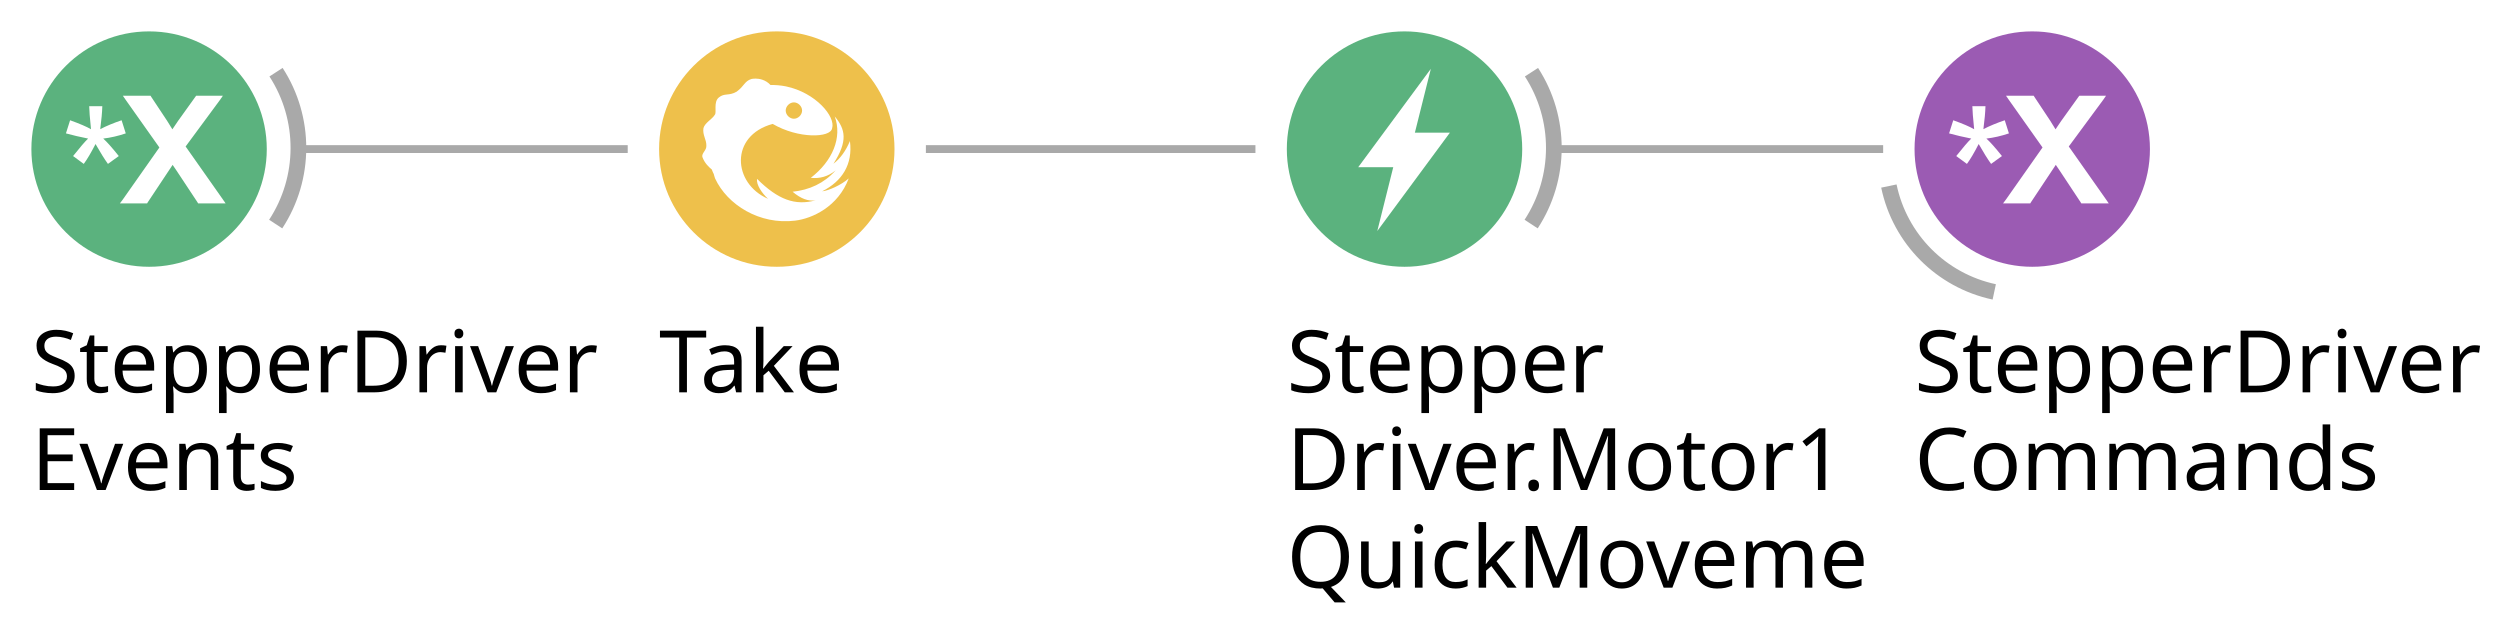
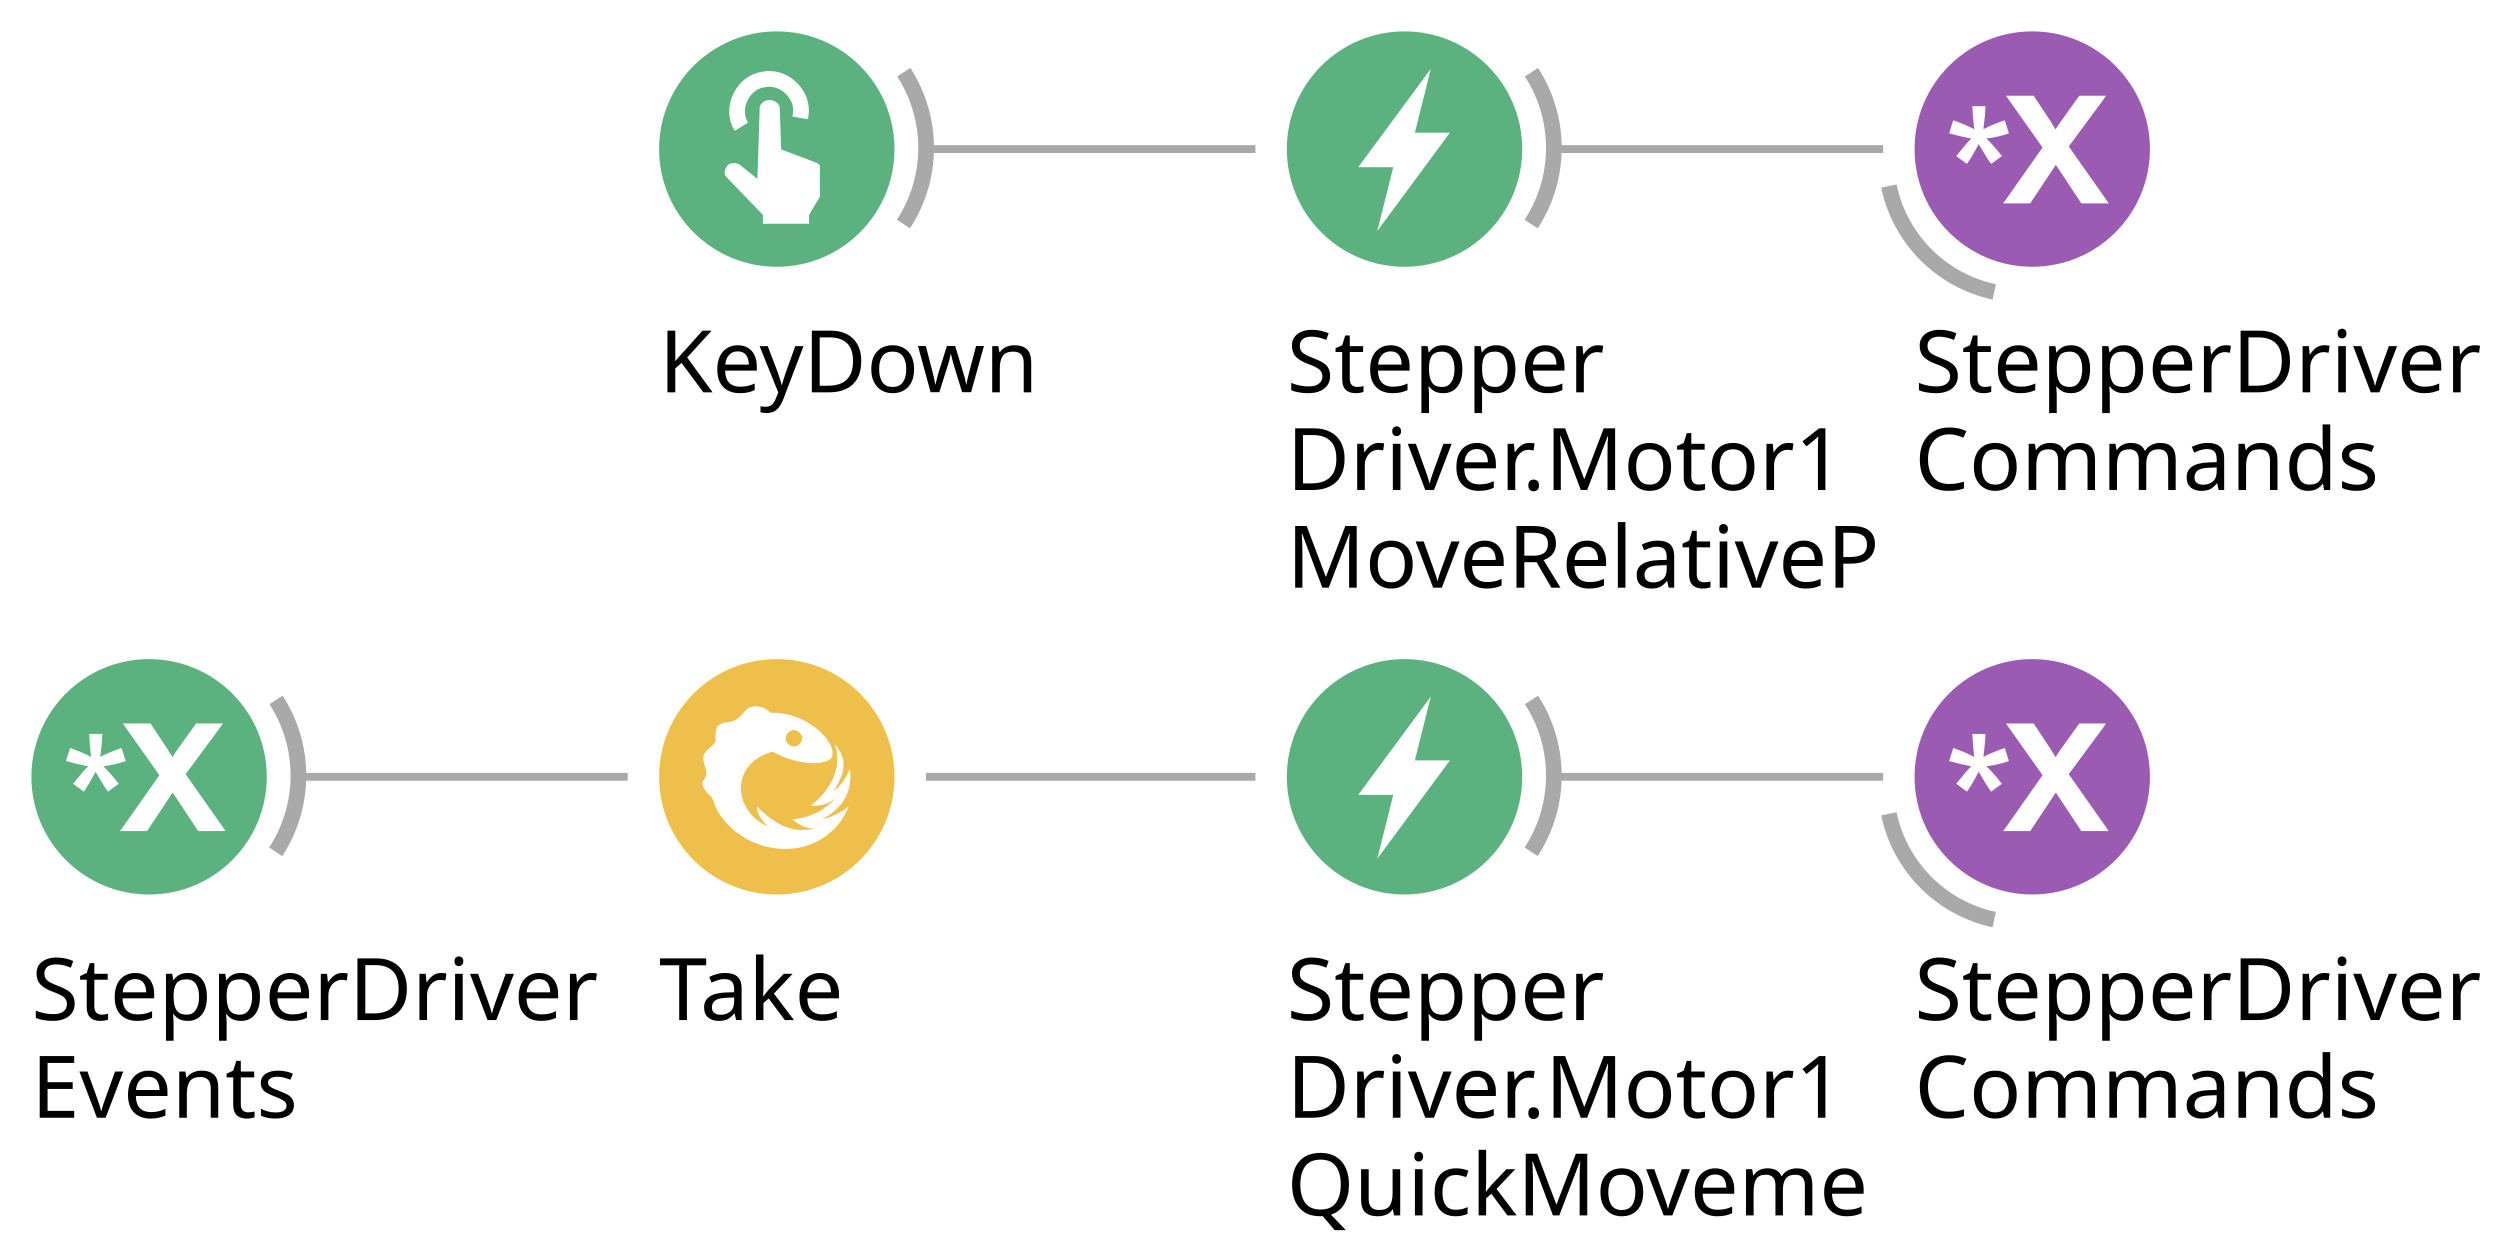
- <svg xmlns="http://www.w3.org/2000/svg" width="318.614" height="80.476" id="SvgGdi_output">
+ <svg xmlns="http://www.w3.org/2000/svg" width="318.614" height="160.476" id="SvgGdi_output">
  <style>text { fill: #000; } @media (prefers-color-scheme: dark) { text { fill: #eee; } }</style>
  <rect id="background" height="100.00%" style="fill:none;" width="100.00%" y="0.00" x="0.00" />
  <g style="shape-rendering:auto;" id="root_group">
    <line y1="19.00" style="stroke:rgb(169,169,169);fill:none;stroke-linecap:butt;stroke-miterlimit:9;opacity:1;stroke-width:1;stroke-linejoin:miter;" id="2" x2="240.00" y2="19.00" x1="198.00" />
-     <line y1="19.00" style="stroke:rgb(169,169,169);fill:none;stroke-linecap:butt;stroke-miterlimit:9;opacity:1;stroke-width:1;stroke-linejoin:miter;" id="3" x2="160.00" y2="19.00" x1="118.00" />
-     <line y1="19.00" style="stroke:rgb(169,169,169);fill:none;stroke-linecap:butt;stroke-miterlimit:9;opacity:1;stroke-width:1;stroke-linejoin:miter;" id="4" x2="80.00" y2="19.00" x1="38.00" />
-     <path style="stroke:rgb(169,169,169);fill:none;stroke-linecap:butt;stroke-miterlimit:9;opacity:1;stroke-width:2;stroke-linejoin:miter;" transform="matrix(1.00 0.00 0.00 1.00 244.00 4.00 ) " id="38" d="M 10.158 33.2 C 3.405 31.759 -1.861 26.469 -3.271 19.71 " />
-     <ellipse id="39" cy="15.00" cx="15.00" transform="matrix(1.00 0.00 0.00 1.00 244.00 4.00 ) " rx="15.00" ry="15.00" style="stroke:none;opacity:1;fill:rgb(155,91,179);" />
-     <path d="M 4.403 13 4.933 11.327 C 6.156 11.767 7.045 12.148 7.598 12.47 7.452 11.048 7.375 10.07 7.368 9.535 L 9.04 9.535 C 9.017 10.313 8.929 11.287 8.775 12.458 9.567 12.05 10.475 11.672 11.498 11.327 L 12.028 13 C 11.052 13.33 10.094 13.55 9.156 13.66 9.625 14.077 10.286 14.819 11.14 15.888 L 9.756 16.889 C 9.31 16.269 8.783 15.424 8.175 14.355 7.606 15.463 7.106 16.308 6.675 16.889 L 5.314 15.888 C 6.206 14.764 6.845 14.022 7.229 13.66 6.237 13.464 5.295 13.244 4.403 13 z " style="stroke:none;fill-rule:evenodd;opacity:1;fill:rgb(255,255,255);" transform="matrix(1.00 0.00 0.00 1.00 244.00 4.00 ) " id="43" />
-     <path d="M 11.656 8.2 12 8.7 16.312 14.794 11.656 21.419 11.281 21.919 14.75 21.919 14.844 21.762 18 17.012 18.469 17.7 21.156 21.762 21.25 21.919 24.75 21.919 24.406 21.419 19.656 14.669 24.062 8.7 24.406 8.2 21 8.2 20.906 8.325 18.687 11.419 C 18.463 11.729 18.223 12.106 17.968 12.481 17.77 12.155 17.587 11.842 17.312 11.419 L 15.281 8.356 15.187 8.2 11.656 8.2 z " style="stroke:none;fill-rule:evenodd;opacity:1;fill:rgb(255,255,255);" transform="matrix(1.00 0.00 0.00 1.00 244.00 4.00 ) " id="44" />
-     <text id="45" transform="matrix(1.00 0.00 0.00 1.00 0.00 0.00 ) " x="244.00px" y="39.00px" style="stroke:none;clip-path:url(#47_text_clipper);font-family:Microsoft Sans Serif;font-size:8.25pt;opacity:1;">
-       <tspan dy="8.25pt" id="49">StepperDriver </tspan>
+     <line y1="99.00" style="stroke:rgb(169,169,169);fill:none;stroke-linecap:butt;stroke-miterlimit:9;opacity:1;stroke-width:1;stroke-linejoin:miter;" id="3" x2="240.00" y2="99.00" x1="198.00" />
+     <line y1="19.00" style="stroke:rgb(169,169,169);fill:none;stroke-linecap:butt;stroke-miterlimit:9;opacity:1;stroke-width:1;stroke-linejoin:miter;" id="4" x2="160.00" y2="19.00" x1="118.00" />
+     <line y1="99.00" style="stroke:rgb(169,169,169);fill:none;stroke-linecap:butt;stroke-miterlimit:9;opacity:1;stroke-width:1;stroke-linejoin:miter;" id="5" x2="160.00" y2="99.00" x1="118.00" />
+     <line y1="99.00" style="stroke:rgb(169,169,169);fill:none;stroke-linecap:butt;stroke-miterlimit:9;opacity:1;stroke-width:1;stroke-linejoin:miter;" id="6" x2="80.00" y2="99.00" x1="38.00" />
+     <path d="M 10.158 33.2 C 3.405 31.759 -1.861 26.469 -3.271 19.71 " style="stroke:rgb(169,169,169);fill:none;stroke-linecap:butt;stroke-miterlimit:9;opacity:1;stroke-width:2;stroke-linejoin:miter;" transform="matrix(1.00 0.00 0.00 1.00 244.00 4.00 ) " id="40" />
+     <ellipse id="41" cy="15.00" cx="15.00" transform="matrix(1.00 0.00 0.00 1.00 244.00 4.00 ) " rx="15.00" ry="15.00" style="stroke:none;opacity:1;fill:rgb(155,91,179);" />
+     <path d="M 4.403 13 4.933 11.327 C 6.156 11.767 7.045 12.148 7.598 12.47 7.452 11.048 7.375 10.07 7.368 9.535 L 9.04 9.535 C 9.017 10.313 8.929 11.287 8.775 12.458 9.567 12.05 10.475 11.672 11.498 11.327 L 12.028 13 C 11.052 13.33 10.094 13.55 9.156 13.66 9.625 14.077 10.286 14.819 11.14 15.888 L 9.756 16.889 C 9.31 16.269 8.783 15.424 8.175 14.355 7.606 15.463 7.106 16.308 6.675 16.889 L 5.314 15.888 C 6.206 14.764 6.845 14.022 7.229 13.66 6.237 13.464 5.295 13.244 4.403 13 z " style="stroke:none;fill-rule:evenodd;opacity:1;fill:rgb(255,255,255);" transform="matrix(1.00 0.00 0.00 1.00 244.00 4.00 ) " id="45" />
+     <path d="M 11.656 8.2 12 8.7 16.312 14.794 11.656 21.419 11.281 21.919 14.75 21.919 14.844 21.762 18 17.012 18.469 17.7 21.156 21.762 21.25 21.919 24.75 21.919 24.406 21.419 19.656 14.669 24.062 8.7 24.406 8.2 21 8.2 20.906 8.325 18.687 11.419 C 18.463 11.729 18.223 12.106 17.968 12.481 17.77 12.155 17.587 11.842 17.312 11.419 L 15.281 8.356 15.187 8.2 11.656 8.2 z " style="stroke:none;fill-rule:evenodd;opacity:1;fill:rgb(255,255,255);" transform="matrix(1.00 0.00 0.00 1.00 244.00 4.00 ) " id="46" />
+     <text id="47" transform="matrix(1.00 0.00 0.00 1.00 0.00 0.00 ) " x="244.00px" y="39.00px" style="stroke:none;clip-path:url(#49_text_clipper);font-family:Microsoft Sans Serif;font-size:8.25pt;opacity:1;">
+       <tspan dy="8.25pt" id="51">StepperDriver </tspan>
    </text>
-     <text id="51" transform="matrix(1.00 0.00 0.00 1.00 0.00 0.00 ) " x="244.00px" y="51.45px" style="stroke:none;clip-path:url(#53_text_clipper);font-family:Microsoft Sans Serif;font-size:8.25pt;opacity:1;">
-       <tspan dy="8.25pt" id="55">Commands</tspan>
+     <text id="53" transform="matrix(1.00 0.00 0.00 1.00 0.00 0.00 ) " x="244.00px" y="51.45px" style="stroke:none;clip-path:url(#55_text_clipper);font-family:Microsoft Sans Serif;font-size:8.25pt;opacity:1;">
+       <tspan dy="8.25pt" id="57">Commands</tspan>
    </text>
-     <path d="M 31.179 5.2 C 34.998 11.092 34.981 18.682 31.136 24.557 " style="stroke:rgb(169,169,169);fill:none;stroke-linecap:butt;stroke-miterlimit:9;opacity:1;stroke-width:2;stroke-linejoin:miter;" transform="matrix(1.00 0.00 0.00 1.00 164.00 4.00 ) " id="60" />
-     <ellipse id="61" cy="15.00" cx="15.00" transform="matrix(1.00 0.00 0.00 1.00 164.00 4.00 ) " rx="15.00" ry="15.00" style="stroke:none;opacity:1;fill:rgb(91,178,126);" />
-     <path style="stroke:none;fill-rule:evenodd;opacity:1;fill:rgb(255,255,255);" transform="matrix(1.00 0.00 0.00 1.00 164.00 4.00 ) " id="64" d="M 11.529 25.444 20.783 12.908 16.32 12.908 18.355 4.769 9.101 17.305 13.564 17.305 z " />
-     <text id="65" transform="matrix(1.00 0.00 0.00 1.00 0.00 0.00 ) " x="164.00px" y="39.00px" style="stroke:none;clip-path:url(#67_text_clipper);font-family:Microsoft Sans Serif;font-size:8.25pt;opacity:1;">
-       <tspan dy="8.25pt" id="69">Stepper</tspan>
+     <path d="M 10.158 33.2 C 3.405 31.759 -1.861 26.469 -3.271 19.71 " style="stroke:rgb(169,169,169);fill:none;stroke-linecap:butt;stroke-miterlimit:9;opacity:1;stroke-width:2;stroke-linejoin:miter;" transform="matrix(1.00 0.00 0.00 1.00 244.00 84.00 ) " id="59" />
+     <ellipse id="60" cy="15.00" cx="15.00" transform="matrix(1.00 0.00 0.00 1.00 244.00 84.00 ) " rx="15.00" ry="15.00" style="stroke:none;opacity:1;fill:rgb(155,91,179);" />
+     <path d="M 4.403 13 4.933 11.327 C 6.156 11.767 7.045 12.148 7.598 12.47 7.452 11.048 7.375 10.07 7.368 9.535 L 9.04 9.535 C 9.017 10.313 8.929 11.287 8.775 12.458 9.567 12.05 10.475 11.672 11.498 11.327 L 12.028 13 C 11.052 13.33 10.094 13.55 9.156 13.66 9.625 14.077 10.286 14.819 11.14 15.888 L 9.756 16.889 C 9.31 16.269 8.783 15.424 8.175 14.355 7.606 15.463 7.106 16.308 6.675 16.889 L 5.314 15.888 C 6.206 14.764 6.845 14.022 7.229 13.66 6.237 13.464 5.295 13.244 4.403 13 z " style="stroke:none;fill-rule:evenodd;opacity:1;fill:rgb(255,255,255);" transform="matrix(1.00 0.00 0.00 1.00 244.00 84.00 ) " id="61" />
+     <path d="M 11.656 8.2 12 8.7 16.312 14.794 11.656 21.419 11.281 21.919 14.75 21.919 14.844 21.762 18 17.012 18.469 17.7 21.156 21.762 21.25 21.919 24.75 21.919 24.406 21.419 19.656 14.669 24.062 8.7 24.406 8.2 21 8.2 20.906 8.325 18.687 11.419 C 18.463 11.729 18.223 12.106 17.968 12.481 17.77 12.155 17.587 11.842 17.312 11.419 L 15.281 8.356 15.187 8.2 11.656 8.2 z " style="stroke:none;fill-rule:evenodd;opacity:1;fill:rgb(255,255,255);" transform="matrix(1.00 0.00 0.00 1.00 244.00 84.00 ) " id="62" />
+     <text id="63" transform="matrix(1.00 0.00 0.00 1.00 0.00 0.00 ) " x="244.00px" y="119.00px" style="stroke:none;clip-path:url(#65_text_clipper);font-family:Microsoft Sans Serif;font-size:8.25pt;opacity:1;">
+       <tspan dy="8.25pt" id="67">StepperDriver </tspan>
    </text>
-     <text id="71" transform="matrix(1.00 0.00 0.00 1.00 0.00 0.00 ) " x="164.00px" y="51.45px" style="stroke:none;clip-path:url(#73_text_clipper);font-family:Microsoft Sans Serif;font-size:8.25pt;opacity:1;">
-       <tspan dy="8.25pt" id="75">Driver.Motor1</tspan>
+     <text id="69" transform="matrix(1.00 0.00 0.00 1.00 0.00 0.00 ) " x="244.00px" y="131.45px" style="stroke:none;clip-path:url(#71_text_clipper);font-family:Microsoft Sans Serif;font-size:8.25pt;opacity:1;">
+       <tspan dy="8.25pt" id="73">Commands</tspan>
    </text>
-     <text id="77" transform="matrix(1.00 0.00 0.00 1.00 0.00 0.00 ) " x="164.00px" y="63.90px" style="stroke:none;clip-path:url(#79_text_clipper);font-family:Microsoft Sans Serif;font-size:8.25pt;opacity:1;">
-       <tspan dy="8.25pt" id="81">QuickMoveme</tspan>
+     <path d="M 31.179 5.2 C 34.998 11.092 34.981 18.682 31.136 24.557 " style="stroke:rgb(169,169,169);fill:none;stroke-linecap:butt;stroke-miterlimit:9;opacity:1;stroke-width:2;stroke-linejoin:miter;" transform="matrix(1.00 0.00 0.00 1.00 164.00 4.00 ) " id="78" />
+     <ellipse id="79" cy="15.00" cx="15.00" transform="matrix(1.00 0.00 0.00 1.00 164.00 4.00 ) " rx="15.00" ry="15.00" style="stroke:none;opacity:1;fill:rgb(91,178,126);" />
+     <path d="M 11.529 25.444 20.783 12.908 16.32 12.908 18.355 4.769 9.101 17.305 13.564 17.305 z " style="stroke:none;fill-rule:evenodd;opacity:1;fill:rgb(255,255,255);" transform="matrix(1.00 0.00 0.00 1.00 164.00 4.00 ) " id="82" />
+     <text id="83" transform="matrix(1.00 0.00 0.00 1.00 0.00 0.00 ) " x="164.00px" y="39.00px" style="stroke:none;clip-path:url(#85_text_clipper);font-family:Microsoft Sans Serif;font-size:8.25pt;opacity:1;">
+       <tspan dy="8.25pt" id="87">Stepper</tspan>
    </text>
-     <ellipse id="85" cy="15.00" cx="15.00" transform="matrix(1.00 0.00 0.00 1.00 84.00 4.00 ) " rx="15.00" ry="15.00" style="stroke:none;opacity:1;fill:rgb(238,192,75);" />
-     <path style="stroke:none;fill-rule:evenodd;opacity:1;fill:rgb(255,255,255);" transform="matrix(1.00 0.00 0.00 1.00 84.00 4.00 ) " id="88" d="M 12.246 6.014 12.246 6.02 C 12.058 6.02 11.895 6.04 11.767 6.066 10.869 6.353 10.896 6.934 9.877 7.686 8.863 8.264 8.353 7.82 7.615 8.42 6.878 9.016 7.393 10.383 7.084 10.648 6.777 11.18 5.826 11.655 5.652 12.326 5.509 13.185 6.042 13.797 6.021 14.533 6.083 15.146 5.411 15.495 5.508 15.992 5.797 16.804 6.354 17.292 6.617 17.518 6.663 17.55 6.7 17.599 6.715 17.602 6.791 17.792 6.859 17.986 6.955 18.166 6.95 18.14 6.949 18.114 6.943 18.088 6.998 18.305 7.055 18.524 7.133 18.738 8.683 22.099 12.814 24.686 17.342 24.117 19.541 23.848 22.824 22.332 24.166 18.738 23.22 19.587 21.532 20.324 20.777 20.381 23.33 19.105 24.707 16.937 24.32 13.975 23.792 15.233 23.093 16.201 22.221 16.865 24.075 13.976 23.757 12.481 22.385 10.84 23.366 13.539 22.097 16.534 19.332 18.664 20.452 18.785 21.517 18.516 22.502 17.713 21.013 19.374 19.15 20.208 17.014 20.436 18.034 21.303 19.018 21.695 19.959 21.527 17.345 22.249 15.155 21.454 12.49 18.801 12.351 19.515 13.105 20.628 13.883 21.338 9.373 19.383 8.976 13.296 14.469 11.793 14.472 11.793 14.475 11.794 14.478 11.793 17.75 13.707 21.865 13.581 22.051 12.344 22.509 10.861 19.965 7.805 16.162 7.008 15.462 6.871 14.792 6.817 14.154 6.836 14.167 6.836 14.179 6.836 14.191 6.826 13.584 6.177 12.81 6.012 12.246 6.014 z M 17.178 9.047 C 17.724 9.047 18.223 9.544 18.223 10.09 18.223 10.636 17.724 11.133 17.178 11.133 16.632 11.133 16.135 10.636 16.135 10.09 16.135 9.544 16.632 9.047 17.178 9.047 z " />
-     <text id="89" transform="matrix(1.00 0.00 0.00 1.00 0.00 0.00 ) " x="84.00px" y="39.00px" style="stroke:none;clip-path:url(#91_text_clipper);font-family:Microsoft Sans Serif;font-size:8.25pt;opacity:1;">
-       <tspan dy="8.25pt" id="93">Take</tspan>
+     <text id="89" transform="matrix(1.00 0.00 0.00 1.00 0.00 0.00 ) " x="164.00px" y="51.45px" style="stroke:none;clip-path:url(#91_text_clipper);font-family:Microsoft Sans Serif;font-size:8.25pt;opacity:1;">
+       <tspan dy="8.25pt" id="93">Driver.Motor1</tspan>
    </text>
-     <path d="M 31.179 5.2 C 34.998 11.092 34.981 18.682 31.136 24.557 " style="stroke:rgb(169,169,169);fill:none;stroke-linecap:butt;stroke-miterlimit:9;opacity:1;stroke-width:2;stroke-linejoin:miter;" transform="matrix(1.00 0.00 0.00 1.00 4.00 4.00 ) " id="95" />
-     <ellipse id="96" cy="15.00" cx="15.00" transform="matrix(1.00 0.00 0.00 1.00 4.00 4.00 ) " rx="15.00" ry="15.00" style="stroke:none;opacity:1;fill:rgb(91,178,126);" />
-     <path d="M 4.403 13 4.933 11.327 C 6.156 11.767 7.045 12.148 7.598 12.47 7.452 11.048 7.375 10.07 7.368 9.535 L 9.04 9.535 C 9.017 10.313 8.929 11.287 8.775 12.458 9.567 12.05 10.475 11.672 11.498 11.327 L 12.028 13 C 11.052 13.33 10.094 13.55 9.156 13.66 9.625 14.077 10.286 14.819 11.14 15.888 L 9.756 16.889 C 9.31 16.269 8.783 15.424 8.175 14.355 7.606 15.463 7.106 16.308 6.675 16.889 L 5.314 15.888 C 6.206 14.764 6.845 14.022 7.229 13.66 6.237 13.464 5.295 13.244 4.403 13 z " style="stroke:none;fill-rule:evenodd;opacity:1;fill:rgb(255,255,255);" transform="matrix(1.00 0.00 0.00 1.00 4.00 4.00 ) " id="100" />
-     <path d="M 11.656 8.2 12 8.7 16.312 14.794 11.656 21.419 11.281 21.919 14.75 21.919 14.844 21.762 18 17.012 18.469 17.7 21.156 21.762 21.25 21.919 24.75 21.919 24.406 21.419 19.656 14.669 24.062 8.7 24.406 8.2 21 8.2 20.906 8.325 18.687 11.419 C 18.463 11.729 18.223 12.106 17.968 12.481 17.77 12.155 17.587 11.842 17.312 11.419 L 15.281 8.356 15.187 8.2 11.656 8.2 z " style="stroke:none;fill-rule:evenodd;opacity:1;fill:rgb(255,255,255);" transform="matrix(1.00 0.00 0.00 1.00 4.00 4.00 ) " id="101" />
-     <text id="102" transform="matrix(1.00 0.00 0.00 1.00 0.00 0.00 ) " x="4.00px" y="39.00px" style="stroke:none;clip-path:url(#104_text_clipper);font-family:Microsoft Sans Serif;font-size:8.25pt;opacity:1;">
-       <tspan dy="8.25pt" id="106">StepperDriver </tspan>
+     <text id="95" transform="matrix(1.00 0.00 0.00 1.00 0.00 0.00 ) " x="164.00px" y="63.90px" style="stroke:none;clip-path:url(#97_text_clipper);font-family:Microsoft Sans Serif;font-size:8.25pt;opacity:1;">
+       <tspan dy="8.25pt" id="99">MoveRelativeP</tspan>
    </text>
-     <text id="108" transform="matrix(1.00 0.00 0.00 1.00 0.00 0.00 ) " x="4.00px" y="51.45px" style="stroke:none;clip-path:url(#110_text_clipper);font-family:Microsoft Sans Serif;font-size:8.25pt;opacity:1;">
-       <tspan dy="8.25pt" id="112">Events</tspan>
+     <path d="M 31.179 5.2 C 34.998 11.092 34.981 18.682 31.136 24.557 " style="stroke:rgb(169,169,169);fill:none;stroke-linecap:butt;stroke-miterlimit:9;opacity:1;stroke-width:2;stroke-linejoin:miter;" transform="matrix(1.00 0.00 0.00 1.00 164.00 84.00 ) " id="101" />
+     <ellipse id="102" cy="15.00" cx="15.00" transform="matrix(1.00 0.00 0.00 1.00 164.00 84.00 ) " rx="15.00" ry="15.00" style="stroke:none;opacity:1;fill:rgb(91,178,126);" />
+     <path d="M 11.529 25.444 20.783 12.908 16.32 12.908 18.355 4.769 9.101 17.305 13.564 17.305 z " style="stroke:none;fill-rule:evenodd;opacity:1;fill:rgb(255,255,255);" transform="matrix(1.00 0.00 0.00 1.00 164.00 84.00 ) " id="103" />
+     <text id="104" transform="matrix(1.00 0.00 0.00 1.00 0.00 0.00 ) " x="164.00px" y="119.00px" style="stroke:none;clip-path:url(#106_text_clipper);font-family:Microsoft Sans Serif;font-size:8.25pt;opacity:1;">
+       <tspan dy="8.25pt" id="108">Stepper</tspan>
+     </text>
+     <text id="110" transform="matrix(1.00 0.00 0.00 1.00 0.00 0.00 ) " x="164.00px" y="131.45px" style="stroke:none;clip-path:url(#112_text_clipper);font-family:Microsoft Sans Serif;font-size:8.25pt;opacity:1;">
+       <tspan dy="8.25pt" id="114">Driver.Motor1</tspan>
+     </text>
+     <text id="116" transform="matrix(1.00 0.00 0.00 1.00 0.00 0.00 ) " x="164.00px" y="143.90px" style="stroke:none;clip-path:url(#118_text_clipper);font-family:Microsoft Sans Serif;font-size:8.25pt;opacity:1;">
+       <tspan dy="8.25pt" id="120">QuickMoveme</tspan>
+     </text>
+     <path d="M 31.179 5.2 C 34.998 11.092 34.981 18.682 31.136 24.557 " style="stroke:rgb(169,169,169);fill:none;stroke-linecap:butt;stroke-miterlimit:9;opacity:1;stroke-width:2;stroke-linejoin:miter;" transform="matrix(1.00 0.00 0.00 1.00 84.00 4.00 ) " id="122" />
+     <ellipse id="123" cy="15.00" cx="15.00" transform="matrix(1.00 0.00 0.00 1.00 84.00 4.00 ) " rx="15.00" ry="15.00" style="stroke:none;opacity:1;fill:rgb(91,178,126);" />
+     <path style="stroke:none;fill-rule:evenodd;opacity:1;fill:rgb(255,255,255);" transform="matrix(1.00 0.00 0.00 1.00 84.00 4.00 ) " id="127" d="M 8.54 18.526 C 8.155 18.14 8.427 17.373 8.751 17.049 9.069 16.731 9.886 16.655 10.34 17.036 L 12.53 18.805 12.821 9.664 C 12.821 9.306 13.425 8.74 14.053 8.74 14.799 8.74 15.368 9.316 15.368 9.695 L 15.559 15.043 20.064 16.746 C 20.25 16.81 20.495 16.995 20.495 17.222 L 20.498 21.05 19.113 23.38 19.113 24.518 13.232 24.518 13.232 23.38 z " />
+     <path transform="matrix(1.00 0.00 0.00 1.00 84.00 4.00 ) " id="128" style="stroke:rgb(255,255,255);fill:none;stroke-linecap:butt;stroke-miterlimit:9;opacity:1;stroke-width:2;stroke-linejoin:miter;" d="M 10.482 12.156 C 9.064 9.888 10.573 6.569 13.215 6.147 15.816 5.523 18.483 8.01 18.043 10.649 L 17.977 11.026 " />
+     <text id="129" transform="matrix(1.00 0.00 0.00 1.00 0.00 0.00 ) " x="84.00px" y="39.00px" style="stroke:none;clip-path:url(#131_text_clipper);font-family:Microsoft Sans Serif;font-size:8.25pt;opacity:1;">
+       <tspan dy="8.25pt" id="133">KeyDown</tspan>
+     </text>
+     <ellipse id="137" cy="15.00" cx="15.00" transform="matrix(1.00 0.00 0.00 1.00 84.00 84.00 ) " rx="15.00" ry="15.00" style="stroke:none;opacity:1;fill:rgb(238,192,75);" />
+     <path style="stroke:none;fill-rule:evenodd;opacity:1;fill:rgb(255,255,255);" transform="matrix(1.00 0.00 0.00 1.00 84.00 84.00 ) " id="140" d="M 12.246 6.014 12.246 6.02 C 12.058 6.02 11.895 6.04 11.767 6.066 10.869 6.353 10.896 6.934 9.877 7.686 8.863 8.264 8.353 7.82 7.615 8.42 6.878 9.016 7.393 10.383 7.084 10.648 6.777 11.18 5.826 11.655 5.652 12.326 5.509 13.185 6.042 13.797 6.021 14.533 6.083 15.146 5.411 15.495 5.508 15.992 5.797 16.804 6.354 17.292 6.617 17.518 6.663 17.55 6.7 17.599 6.715 17.602 6.791 17.792 6.859 17.986 6.955 18.166 6.95 18.14 6.949 18.114 6.943 18.088 6.998 18.305 7.055 18.524 7.133 18.738 8.683 22.099 12.814 24.686 17.342 24.117 19.541 23.848 22.824 22.332 24.166 18.738 23.22 19.587 21.532 20.324 20.777 20.381 23.33 19.105 24.707 16.937 24.32 13.975 23.792 15.233 23.093 16.201 22.221 16.865 24.075 13.976 23.757 12.481 22.385 10.84 23.366 13.539 22.097 16.534 19.332 18.664 20.452 18.785 21.517 18.516 22.502 17.713 21.013 19.374 19.15 20.208 17.014 20.436 18.034 21.303 19.018 21.695 19.959 21.527 17.345 22.249 15.155 21.454 12.49 18.801 12.351 19.515 13.105 20.628 13.883 21.338 9.373 19.383 8.976 13.296 14.469 11.793 14.472 11.793 14.475 11.794 14.478 11.793 17.75 13.707 21.865 13.581 22.051 12.344 22.509 10.861 19.965 7.805 16.162 7.008 15.462 6.871 14.792 6.817 14.154 6.836 14.167 6.836 14.179 6.836 14.191 6.826 13.584 6.177 12.81 6.012 12.246 6.014 z M 17.178 9.047 C 17.724 9.047 18.223 9.544 18.223 10.09 18.223 10.636 17.724 11.133 17.178 11.133 16.632 11.133 16.135 10.636 16.135 10.09 16.135 9.544 16.632 9.047 17.178 9.047 z " />
+     <text id="141" transform="matrix(1.00 0.00 0.00 1.00 0.00 0.00 ) " x="84.00px" y="119.00px" style="stroke:none;clip-path:url(#143_text_clipper);font-family:Microsoft Sans Serif;font-size:8.25pt;opacity:1;">
+       <tspan dy="8.25pt" id="145">Take</tspan>
+     </text>
+     <path d="M 31.179 5.2 C 34.998 11.092 34.981 18.682 31.136 24.557 " style="stroke:rgb(169,169,169);fill:none;stroke-linecap:butt;stroke-miterlimit:9;opacity:1;stroke-width:2;stroke-linejoin:miter;" transform="matrix(1.00 0.00 0.00 1.00 4.00 84.00 ) " id="147" />
+     <ellipse id="148" cy="15.00" cx="15.00" transform="matrix(1.00 0.00 0.00 1.00 4.00 84.00 ) " rx="15.00" ry="15.00" style="stroke:none;opacity:1;fill:rgb(91,178,126);" />
+     <path d="M 4.403 13 4.933 11.327 C 6.156 11.767 7.045 12.148 7.598 12.47 7.452 11.048 7.375 10.07 7.368 9.535 L 9.04 9.535 C 9.017 10.313 8.929 11.287 8.775 12.458 9.567 12.05 10.475 11.672 11.498 11.327 L 12.028 13 C 11.052 13.33 10.094 13.55 9.156 13.66 9.625 14.077 10.286 14.819 11.14 15.888 L 9.756 16.889 C 9.31 16.269 8.783 15.424 8.175 14.355 7.606 15.463 7.106 16.308 6.675 16.889 L 5.314 15.888 C 6.206 14.764 6.845 14.022 7.229 13.66 6.237 13.464 5.295 13.244 4.403 13 z " style="stroke:none;fill-rule:evenodd;opacity:1;fill:rgb(255,255,255);" transform="matrix(1.00 0.00 0.00 1.00 4.00 84.00 ) " id="152" />
+     <path d="M 11.656 8.2 12 8.7 16.312 14.794 11.656 21.419 11.281 21.919 14.75 21.919 14.844 21.762 18 17.012 18.469 17.7 21.156 21.762 21.25 21.919 24.75 21.919 24.406 21.419 19.656 14.669 24.062 8.7 24.406 8.2 21 8.2 20.906 8.325 18.687 11.419 C 18.463 11.729 18.223 12.106 17.968 12.481 17.77 12.155 17.587 11.842 17.312 11.419 L 15.281 8.356 15.187 8.2 11.656 8.2 z " style="stroke:none;fill-rule:evenodd;opacity:1;fill:rgb(255,255,255);" transform="matrix(1.00 0.00 0.00 1.00 4.00 84.00 ) " id="153" />
+     <text id="154" transform="matrix(1.00 0.00 0.00 1.00 0.00 0.00 ) " x="4.00px" y="119.00px" style="stroke:none;clip-path:url(#156_text_clipper);font-family:Microsoft Sans Serif;font-size:8.25pt;opacity:1;">
+       <tspan dy="8.25pt" id="158">StepperDriver </tspan>
+     </text>
+     <text id="160" transform="matrix(1.00 0.00 0.00 1.00 0.00 0.00 ) " x="4.00px" y="131.45px" style="stroke:none;clip-path:url(#162_text_clipper);font-family:Microsoft Sans Serif;font-size:8.25pt;opacity:1;">
+       <tspan dy="8.25pt" id="164">Events</tspan>
    </text>
  </g>
  <defs id="clips_hatches_and_gradients">
-     <clipPath id="47_text_clipper">
-       <rect x="244.00" y="39.00" width="73.61" height="27.65" id="48" />
+     <clipPath id="49_text_clipper">
+       <rect x="244.00" y="39.00" width="73.61" height="27.65" id="50" />
    </clipPath>
-     <clipPath id="53_text_clipper">
-       <rect x="244.00" y="51.45" width="73.61" height="27.65" id="54" />
+     <clipPath id="55_text_clipper">
+       <rect x="244.00" y="51.45" width="73.61" height="27.65" id="56" />
    </clipPath>
-     <clipPath id="67_text_clipper">
-       <rect x="164.00" y="39.00" width="76.14" height="41.48" id="68" />
+     <clipPath id="65_text_clipper">
+       <rect x="244.00" y="119.00" width="73.61" height="27.65" id="66" />
    </clipPath>
-     <clipPath id="73_text_clipper">
-       <rect x="164.00" y="51.45" width="76.14" height="41.48" id="74" />
+     <clipPath id="71_text_clipper">
+       <rect x="244.00" y="131.45" width="73.61" height="27.65" id="72" />
    </clipPath>
-     <clipPath id="79_text_clipper">
-       <rect x="164.00" y="63.90" width="76.14" height="41.48" id="80" />
+     <clipPath id="85_text_clipper">
+       <rect x="164.00" y="39.00" width="79.99" height="41.48" id="86" />
    </clipPath>
    <clipPath id="91_text_clipper">
-       <rect x="84.00" y="39.00" width="28.86" height="13.83" id="92" />
+       <rect x="164.00" y="51.45" width="79.99" height="41.48" id="92" />
    </clipPath>
-     <clipPath id="104_text_clipper">
-       <rect x="4.00" y="39.00" width="73.61" height="27.65" id="105" />
+     <clipPath id="97_text_clipper">
+       <rect x="164.00" y="63.90" width="79.99" height="41.48" id="98" />
    </clipPath>
-     <clipPath id="110_text_clipper">
-       <rect x="4.00" y="51.45" width="73.61" height="27.65" id="111" />
+     <clipPath id="106_text_clipper">
+       <rect x="164.00" y="119.00" width="76.14" height="41.48" id="107" />
+     </clipPath>
+     <clipPath id="112_text_clipper">
+       <rect x="164.00" y="131.45" width="76.14" height="41.48" id="113" />
+     </clipPath>
+     <clipPath id="118_text_clipper">
+       <rect x="164.00" y="143.90" width="76.14" height="41.48" id="119" />
+     </clipPath>
+     <clipPath id="131_text_clipper">
+       <rect x="84.00" y="39.00" width="52.15" height="13.83" id="132" />
+     </clipPath>
+     <clipPath id="143_text_clipper">
+       <rect x="84.00" y="119.00" width="28.86" height="13.83" id="144" />
+     </clipPath>
+     <clipPath id="156_text_clipper">
+       <rect x="4.00" y="119.00" width="73.61" height="27.65" id="157" />
+     </clipPath>
+     <clipPath id="162_text_clipper">
+       <rect x="4.00" y="131.45" width="73.61" height="27.65" id="163" />
    </clipPath>
  </defs>
</svg>
